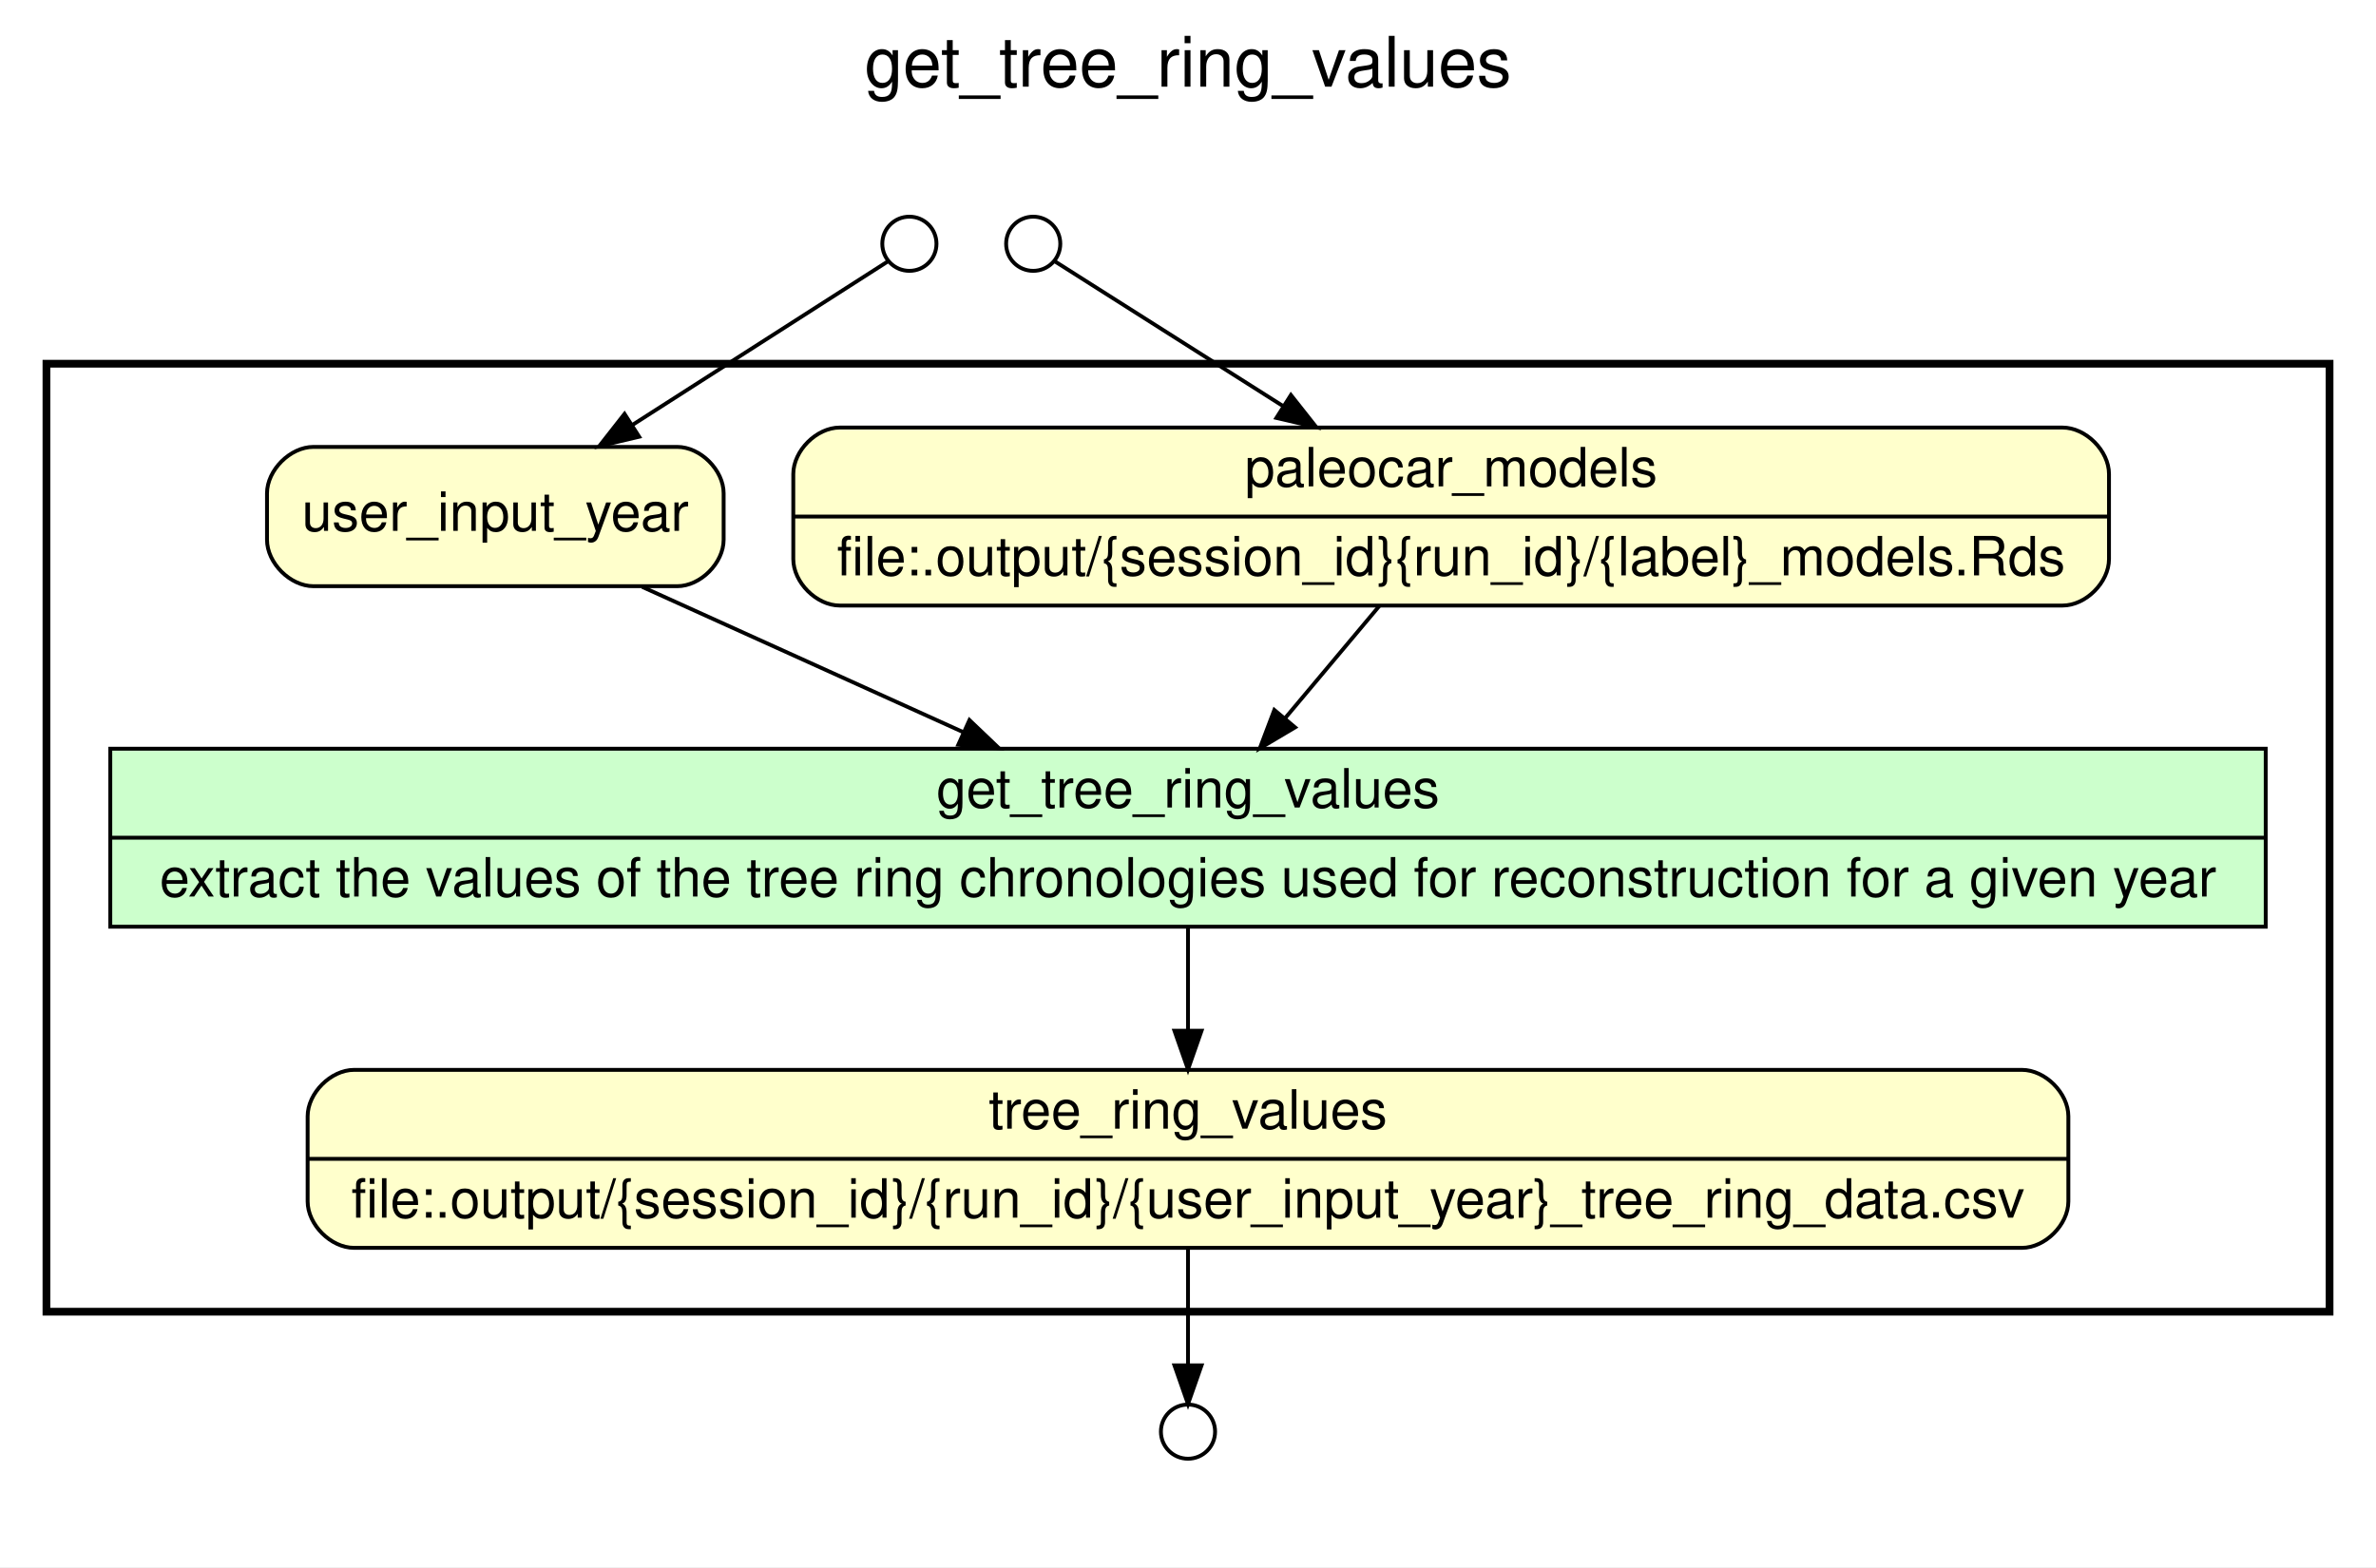
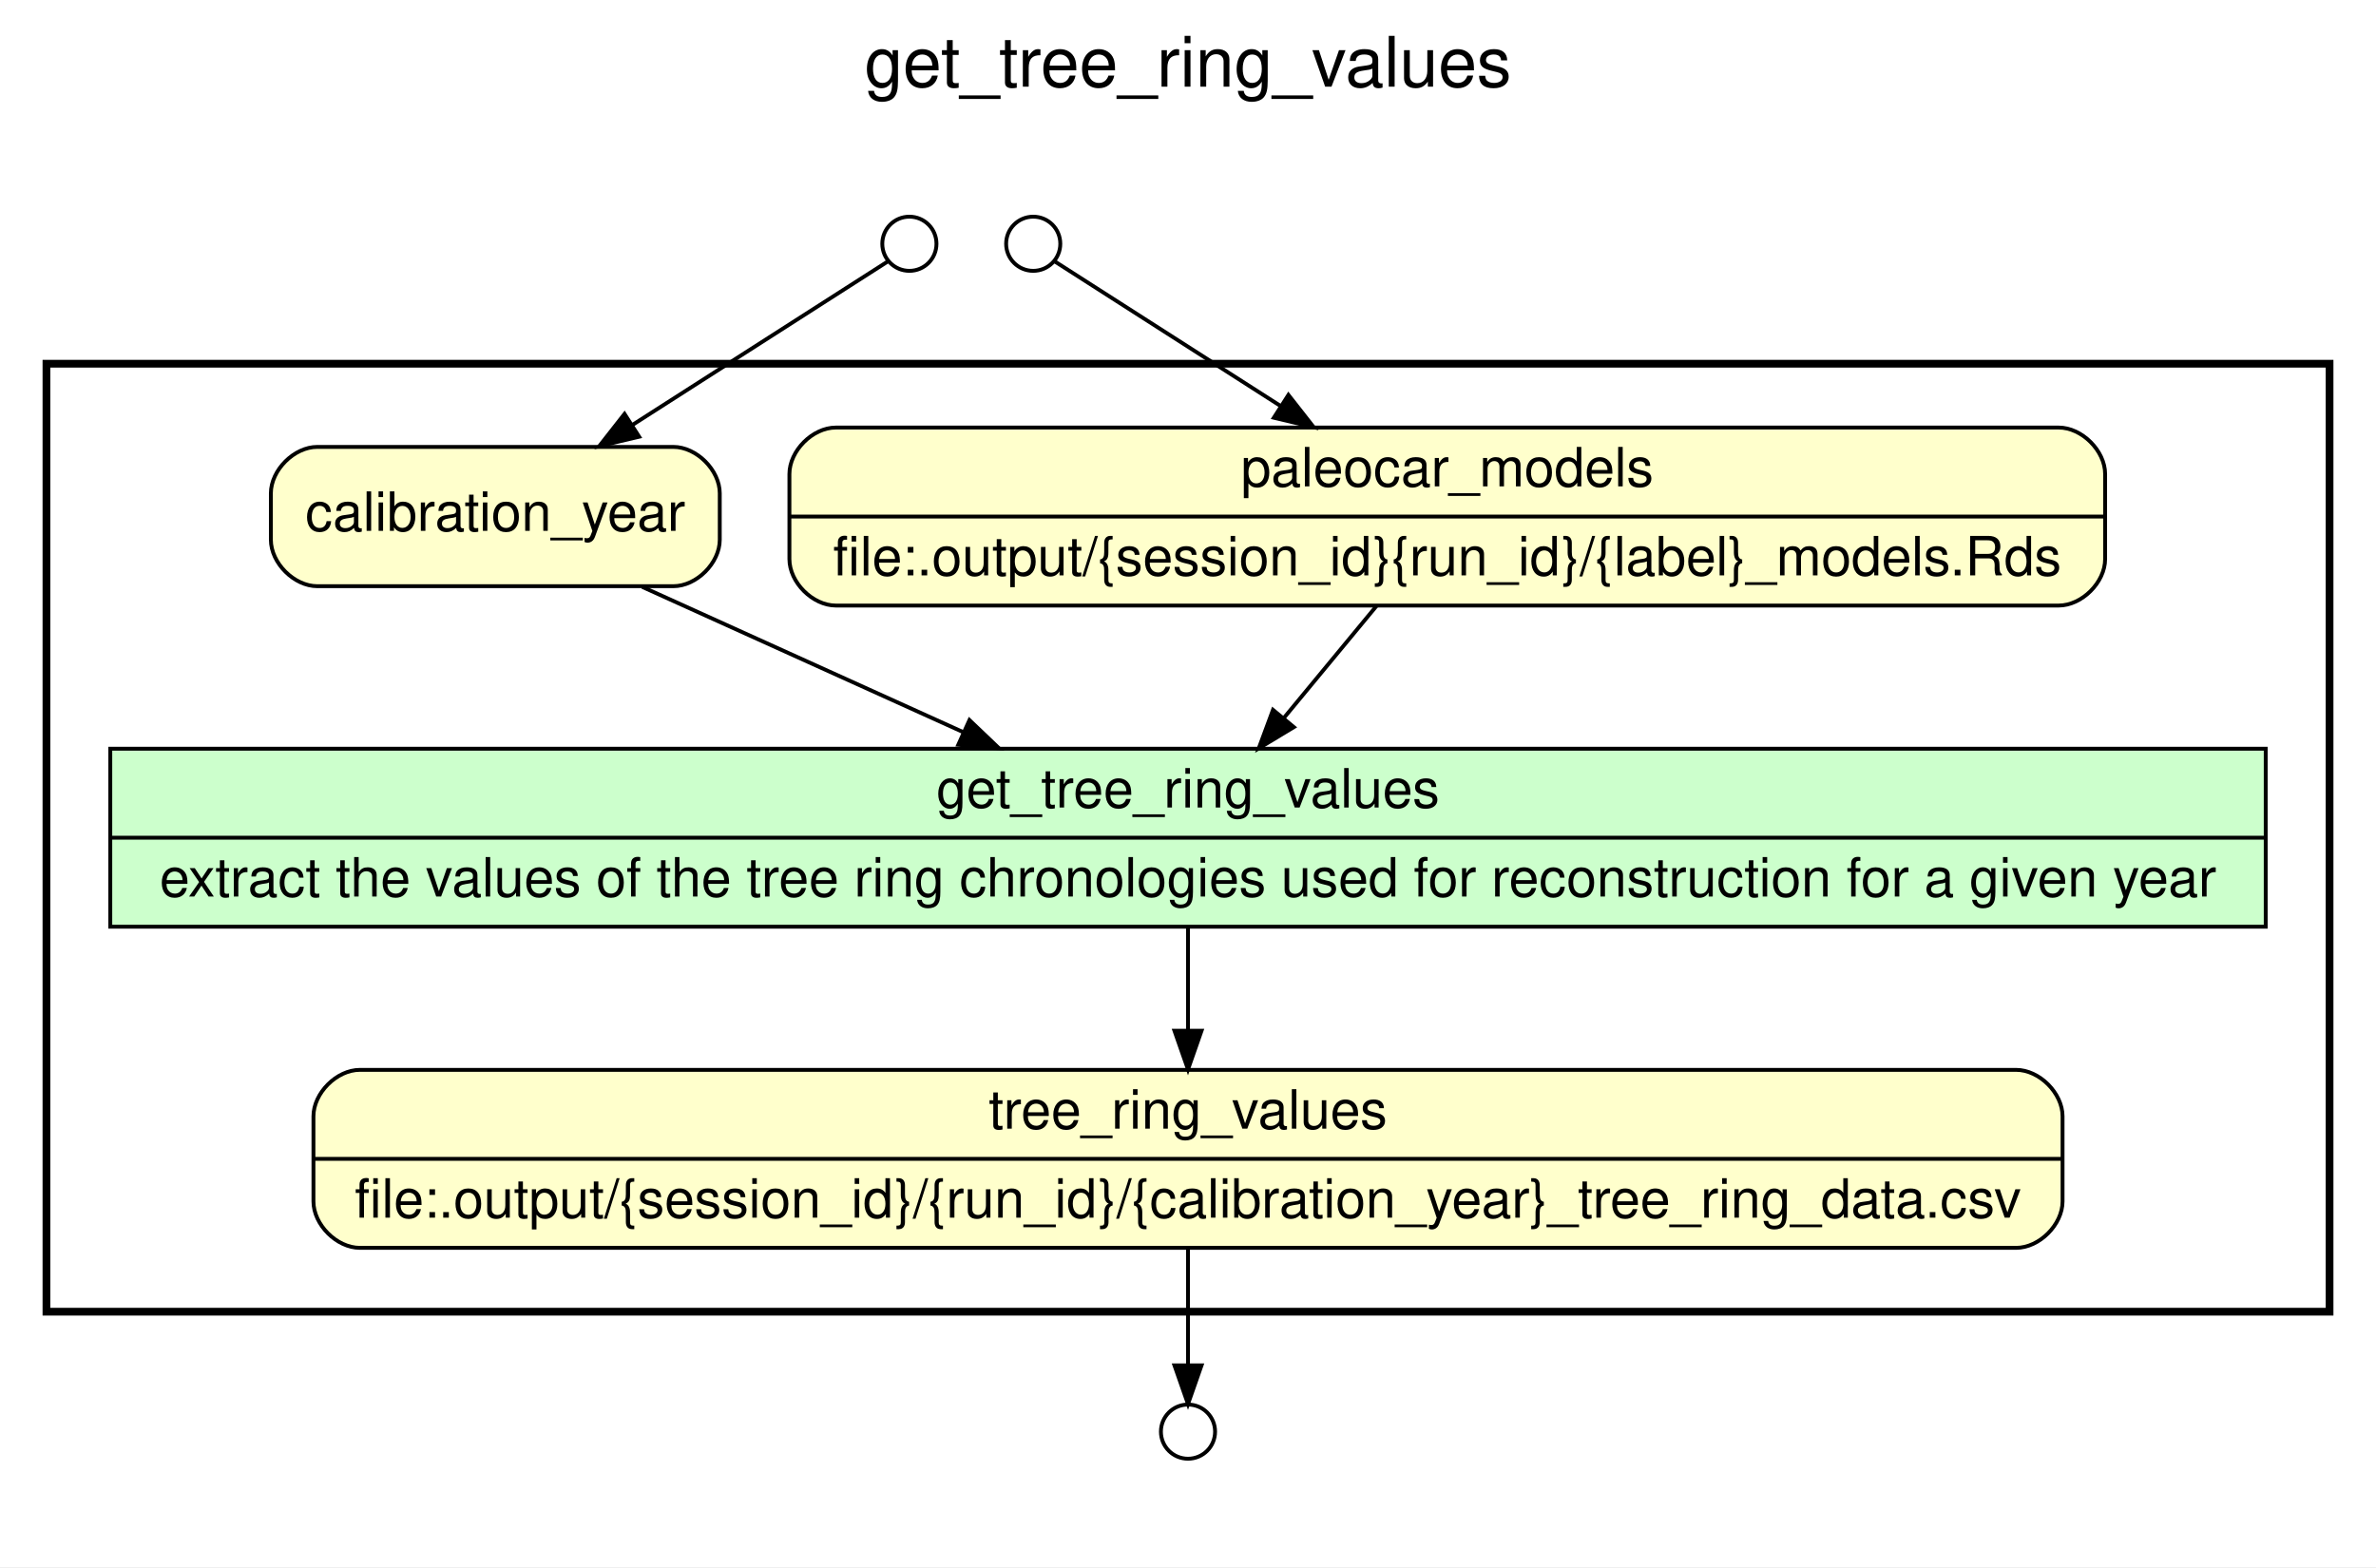
<svg xmlns="http://www.w3.org/2000/svg" width="614pt" height="405pt" viewBox="0.00 0.00 614.00 405.00">
  <g id="graph0" class="graph" transform="scale(1 1) rotate(0) translate(4 401)">
    <polygon fill="white" stroke="none" points="-4,4 -4,-401 610,-401 610,4 -4,4" />
    <text text-anchor="middle" x="303" y="-378.6" font-family="Helvetica,sans-Serif" font-size="18.00">get_tree_ring_values</text>
    <g id="clust1" class="cluster">
      <polygon fill="none" stroke="black" stroke-width="2" points="8,-62 8,-307 598,-307 598,-62 8,-62" />
    </g>
    <g id="clust2" class="cluster">
      <polygon fill="none" stroke="black" stroke-width="0" points="16,-70 16,-299 590,-299 590,-70 16,-70" />
    </g>
    <g id="clust3" class="cluster">
      <polygon fill="none" stroke="black" stroke-width="0" points="208,-315 208,-361 286,-361 286,-315 208,-315" />
    </g>
    <g id="clust4" class="cluster">
      <polygon fill="none" stroke="black" stroke-width="0" points="216,-323 216,-353 278,-353 278,-323 216,-323" />
    </g>
    <g id="clust5" class="cluster">
      <polygon fill="none" stroke="black" stroke-width="0" points="280,-8 280,-54 326,-54 326,-8 280,-8" />
    </g>
    <g id="clust6" class="cluster">
      <polygon fill="none" stroke="black" stroke-width="0" points="288,-16 288,-46 318,-46 318,-16 288,-16" />
    </g>
    <g id="node1" class="node">
      <polygon fill="#ccffcc" stroke="black" points="24.5,-161.5 24.5,-207.5 581.5,-207.5 581.5,-161.5 24.5,-161.5" />
      <text text-anchor="middle" x="303" y="-192.3" font-family="Helvetica,sans-Serif" font-size="14.00">get_tree_ring_values</text>
      <polyline fill="none" stroke="black" points="24.5,-184.5 581.5,-184.5 " />
      <text text-anchor="middle" x="303" y="-169.3" font-family="Helvetica,sans-Serif" font-size="14.00">extract the values of the tree ring chronologies used for reconstruction for a given year</text>
    </g>
    <g id="node2" class="node">
-       <path fill="#ffffcc" stroke="black" d="M87.5,-78.5C87.5,-78.5 518.5,-78.5 518.5,-78.5 524.5,-78.5 530.5,-84.5 530.5,-90.5 530.5,-90.5 530.5,-112.5 530.5,-112.5 530.5,-118.5 524.5,-124.5 518.5,-124.5 518.5,-124.5 87.5,-124.5 87.5,-124.5 81.5,-124.5 75.5,-118.5 75.5,-112.5 75.5,-112.5 75.5,-90.5 75.5,-90.5 75.5,-84.5 81.5,-78.5 87.5,-78.5" />
+       <path fill="#ffffcc" stroke="black" d="M89,-78.5C89,-78.5 517,-78.5 517,-78.5 523,-78.5 529,-84.5 529,-90.5 529,-90.5 529,-112.5 529,-112.5 529,-118.5 523,-124.5 517,-124.5 517,-124.5 89,-124.5 89,-124.5 83,-124.5 77,-118.5 77,-112.5 77,-112.5 77,-90.5 77,-90.5 77,-84.5 83,-78.5 89,-78.5" />
      <text text-anchor="middle" x="303" y="-109.3" font-family="Helvetica,sans-Serif" font-size="14.00">tree_ring_values</text>
-       <polyline fill="none" stroke="black" points="75.5,-101.5 530.5,-101.5 " />
-       <text text-anchor="middle" x="303" y="-86.3" font-family="Helvetica,sans-Serif" font-size="14.00">file:.output/{session_id}/{run_id}/{user_input_year}_tree_ring_data.csv</text>
+       <polyline fill="none" stroke="black" points="77,-101.5 529,-101.5 " />
+       <text text-anchor="middle" x="303" y="-86.3" font-family="Helvetica,sans-Serif" font-size="14.00">file:.output/{session_id}/{run_id}/{calibration_year}_tree_ring_data.csv</text>
    </g>
    <g id="edge1" class="edge">
      <path fill="none" stroke="black" d="M303,-161.366C303,-153.152 303,-143.658 303,-134.725" />
      <polygon fill="black" stroke="black" points="306.5,-134.607 303,-124.607 299.5,-134.607 306.5,-134.607" />
    </g>
    <g id="node7" class="node">
      <ellipse fill="#ffffff" stroke="black" cx="303" cy="-31" rx="7" ry="7" />
    </g>
    <g id="edge6" class="edge">
      <path fill="none" stroke="black" d="M303,-78.449C303,-68.659 303,-57.34 303,-48.326" />
      <polygon fill="black" stroke="black" points="306.5,-48.128 303,-38.128 299.5,-48.128 306.5,-48.128" />
    </g>
    <g id="node3" class="node">
-       <path fill="#ffffcc" stroke="black" d="M213,-244.5C213,-244.5 529,-244.5 529,-244.5 535,-244.5 541,-250.5 541,-256.5 541,-256.5 541,-278.5 541,-278.5 541,-284.5 535,-290.5 529,-290.5 529,-290.5 213,-290.5 213,-290.5 207,-290.5 201,-284.5 201,-278.5 201,-278.5 201,-256.5 201,-256.5 201,-250.5 207,-244.5 213,-244.5" />
-       <text text-anchor="middle" x="371" y="-275.3" font-family="Helvetica,sans-Serif" font-size="14.00">paleocar_models</text>
-       <polyline fill="none" stroke="black" points="201,-267.5 541,-267.5 " />
-       <text text-anchor="middle" x="371" y="-252.3" font-family="Helvetica,sans-Serif" font-size="14.00">file:.output/{session_id}{run_id}/{label}_models.Rds</text>
+       <path fill="#ffffcc" stroke="black" d="M212,-244.5C212,-244.5 528,-244.5 528,-244.5 534,-244.5 540,-250.5 540,-256.5 540,-256.5 540,-278.5 540,-278.5 540,-284.5 534,-290.5 528,-290.5 528,-290.5 212,-290.5 212,-290.5 206,-290.5 200,-284.5 200,-278.5 200,-278.5 200,-256.5 200,-256.5 200,-250.5 206,-244.5 212,-244.5" />
+       <text text-anchor="middle" x="370" y="-275.3" font-family="Helvetica,sans-Serif" font-size="14.00">paleocar_models</text>
+       <polyline fill="none" stroke="black" points="200,-267.5 540,-267.5 " />
+       <text text-anchor="middle" x="370" y="-252.3" font-family="Helvetica,sans-Serif" font-size="14.00">file:.output/{session_id}{run_id}/{label}_models.Rds</text>
    </g>
    <g id="edge2" class="edge">
-       <path fill="none" stroke="black" d="M352.419,-244.366C344.923,-235.437 336.158,-224.997 328.109,-215.409" />
-       <polygon fill="black" stroke="black" points="330.669,-213.015 321.559,-207.607 325.308,-217.516 330.669,-213.015" />
+       <path fill="none" stroke="black" d="M351.692,-244.366C344.306,-235.437 335.67,-224.997 327.739,-215.409" />
+       <polygon fill="black" stroke="black" points="330.357,-213.082 321.286,-207.607 324.963,-217.543 330.357,-213.082" />
    </g>
    <g id="node4" class="node">
-       <path fill="#ffffcc" stroke="black" d="M171,-285.5C171,-285.5 77,-285.5 77,-285.5 71,-285.5 65,-279.5 65,-273.5 65,-273.5 65,-261.5 65,-261.5 65,-255.5 71,-249.5 77,-249.5 77,-249.5 171,-249.5 171,-249.5 177,-249.5 183,-255.5 183,-261.5 183,-261.5 183,-273.5 183,-273.5 183,-279.5 177,-285.5 171,-285.5" />
-       <text text-anchor="middle" x="124" y="-263.8" font-family="Helvetica,sans-Serif" font-size="14.00">user_input_year</text>
+       <path fill="#ffffcc" stroke="black" d="M170,-285.5C170,-285.5 78,-285.5 78,-285.5 72,-285.5 66,-279.5 66,-273.5 66,-273.5 66,-261.5 66,-261.5 66,-255.5 72,-249.5 78,-249.5 78,-249.5 170,-249.5 170,-249.5 176,-249.5 182,-255.5 182,-261.5 182,-261.5 182,-273.5 182,-273.5 182,-279.5 176,-285.5 170,-285.5" />
+       <text text-anchor="middle" x="124" y="-263.8" font-family="Helvetica,sans-Serif" font-size="14.00">calibration_year</text>
    </g>
    <g id="edge3" class="edge">
      <path fill="none" stroke="black" d="M161.961,-249.322C186.013,-238.438 217.598,-224.146 244.78,-211.846" />
      <polygon fill="black" stroke="black" points="246.523,-214.898 254.191,-207.587 243.637,-208.521 246.523,-214.898" />
    </g>
    <g id="node5" class="node">
      <ellipse fill="#ffffff" stroke="black" cx="263" cy="-338" rx="7" ry="7" />
    </g>
    <g id="edge4" class="edge">
-       <path fill="none" stroke="black" d="M268.504,-333.509C279.443,-326.571 304.83,-310.469 327.6,-296.027" />
-       <polygon fill="black" stroke="black" points="329.593,-298.908 336.163,-290.596 325.843,-292.996 329.593,-298.908" />
+       <path fill="none" stroke="black" d="M268.453,-333.509C279.291,-326.571 304.443,-310.469 327.002,-296.027" />
+       <polygon fill="black" stroke="black" points="328.95,-298.935 335.485,-290.596 325.176,-293.04 328.95,-298.935" />
    </g>
    <g id="node6" class="node">
      <ellipse fill="#ffffff" stroke="black" cx="231" cy="-338" rx="7" ry="7" />
    </g>
    <g id="edge5" class="edge">
      <path fill="none" stroke="black" d="M225.547,-333.509C213.485,-325.787 183.696,-306.716 159.482,-291.215" />
      <polygon fill="black" stroke="black" points="161.165,-288.137 150.856,-285.693 157.391,-294.032 161.165,-288.137" />
    </g>
  </g>
</svg>
